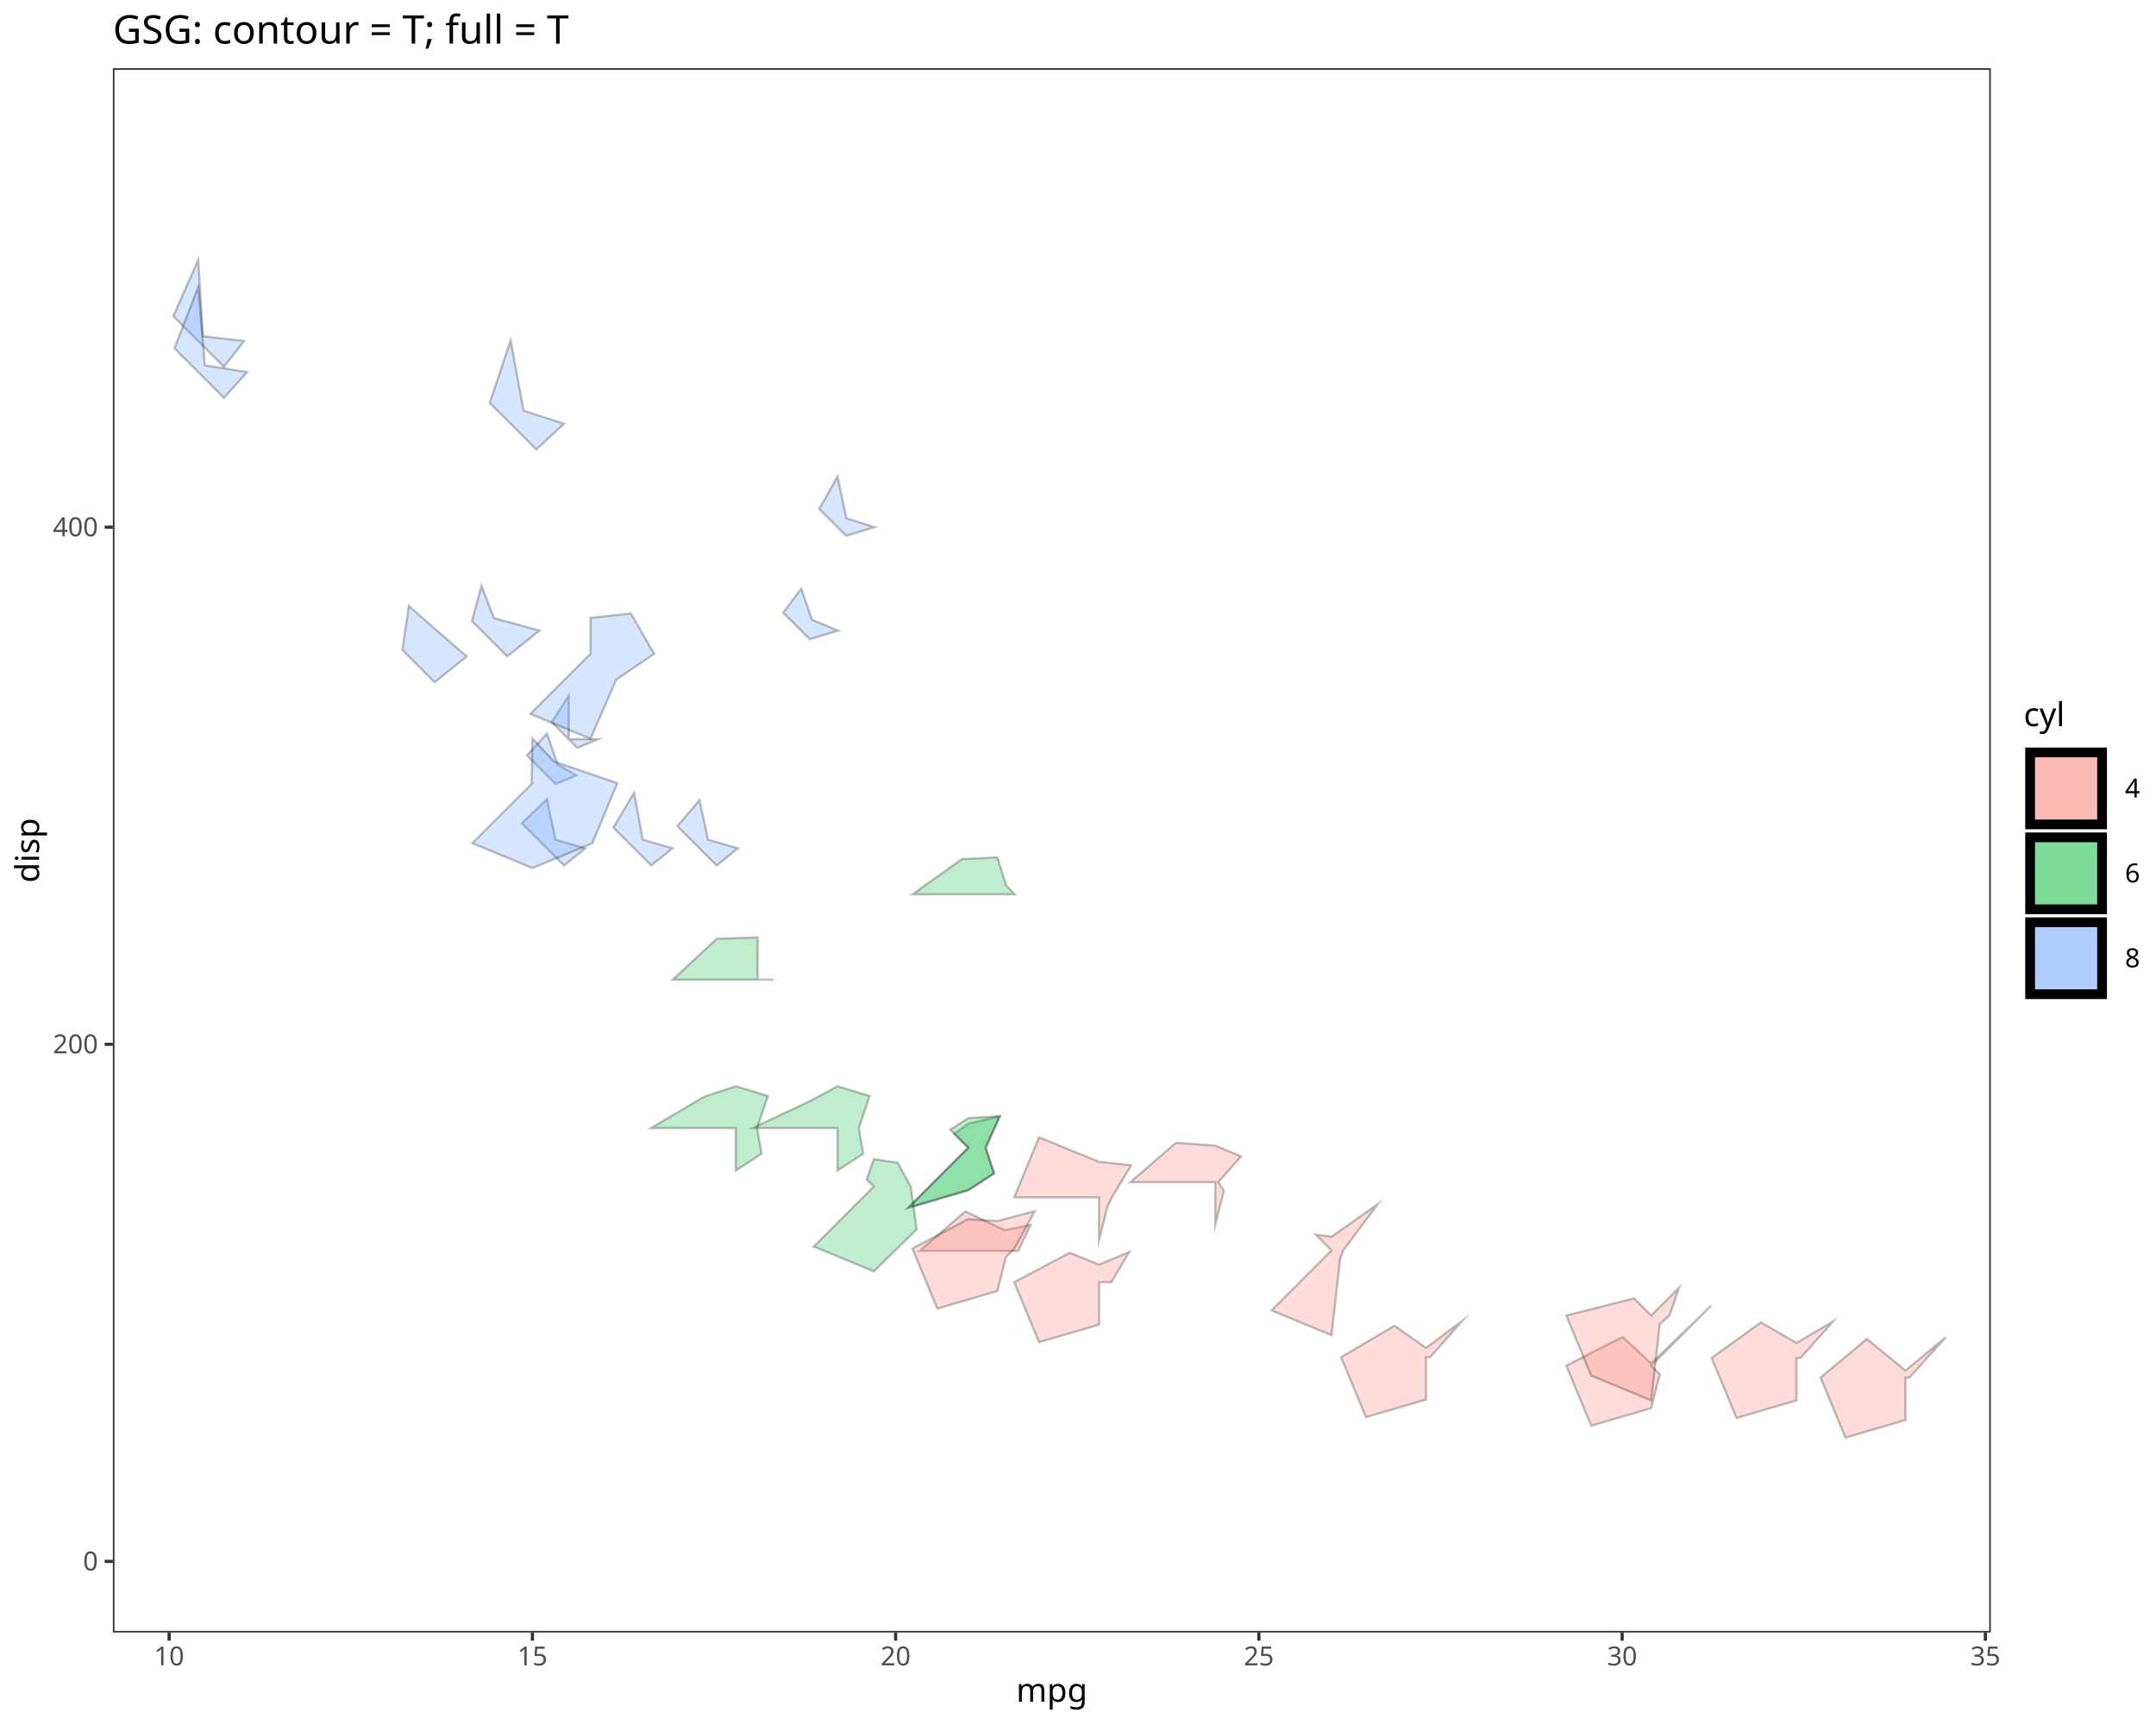
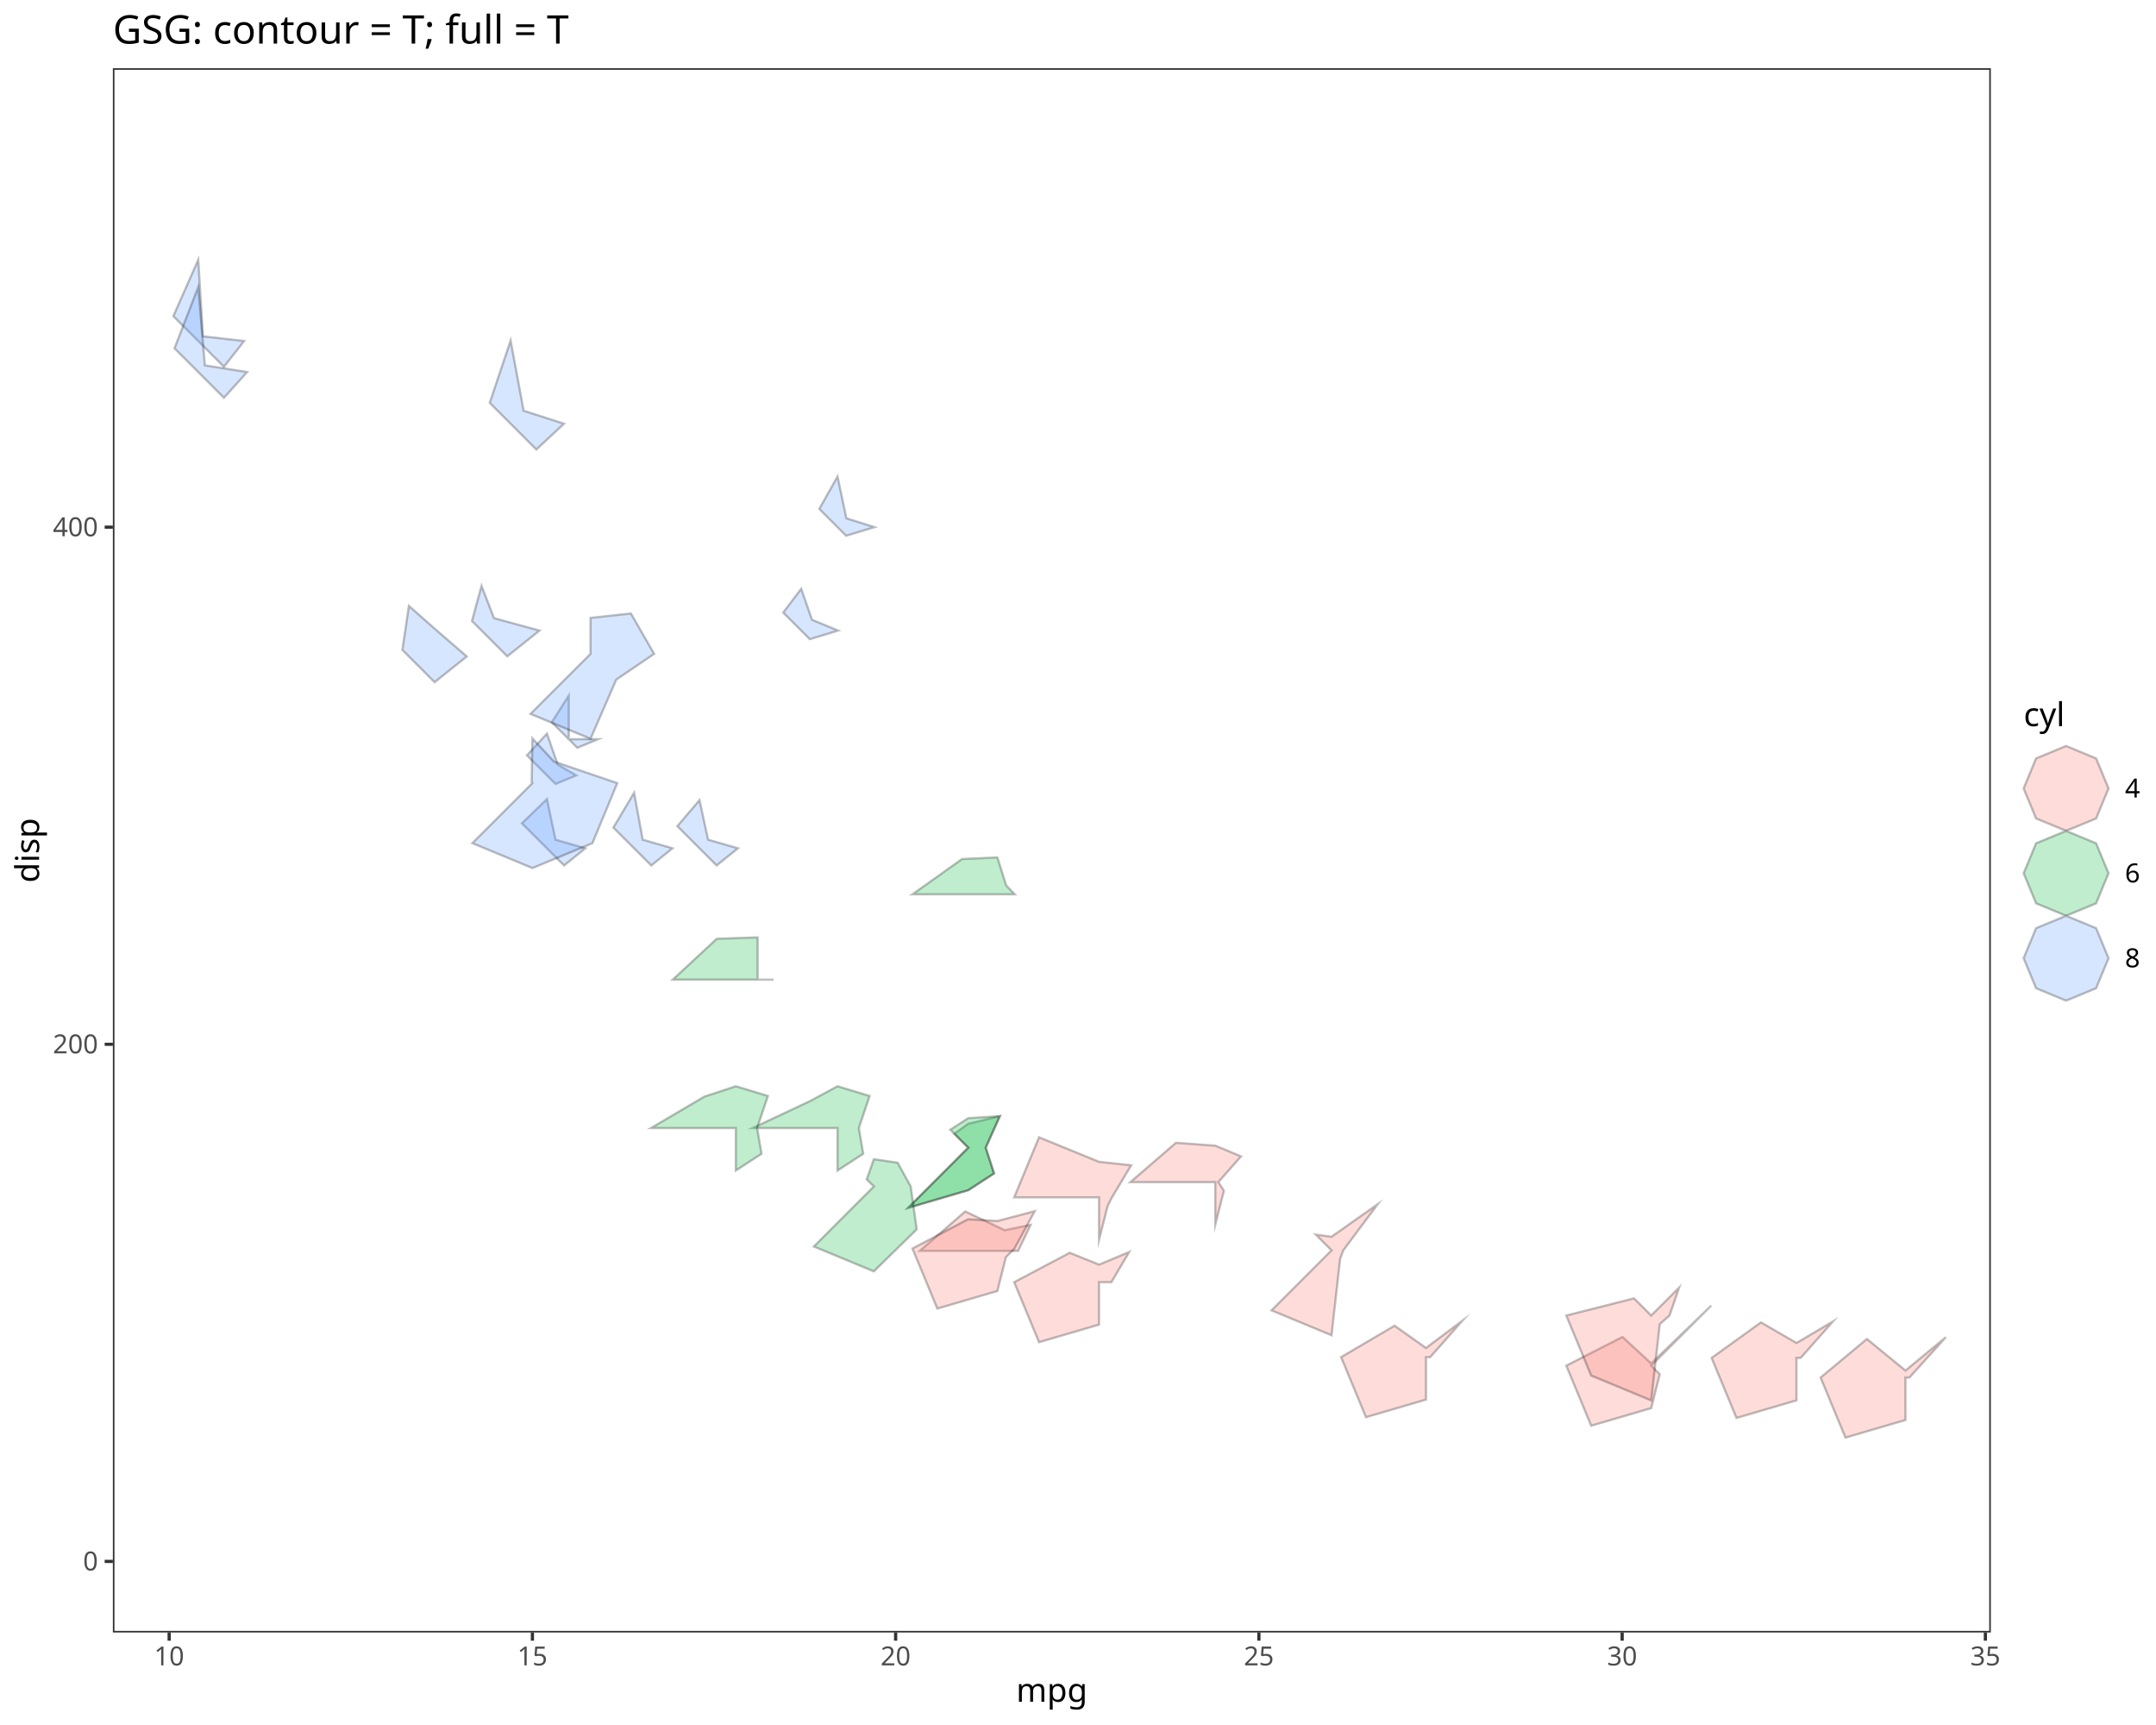
<svg xmlns="http://www.w3.org/2000/svg" class="svglite" data-engine-version="2.0" width="720.00pt" height="576.00pt" viewBox="0 0 720.00 576.00">
  <defs>
    <style type="text/css">
    .svglite line, .svglite polyline, .svglite polygon, .svglite path, .svglite rect, .svglite circle {
      fill: none;
      stroke: #000000;
      stroke-linecap: round;
      stroke-linejoin: round;
      stroke-miterlimit: 10.00;
    }
  </style>
  </defs>
  <rect width="100%" height="100%" style="stroke: none; fill: #FFFFFF;" />
  <defs>
    <clipPath id="cpMC4wMHw3MjAuMDB8MC4wMHw1NzYuMDA=">
      <rect x="0.00" y="0.00" width="720.00" height="576.00" />
    </clipPath>
  </defs>
  <g clip-path="url(#cpMC4wMHw3MjAuMDB8MC4wMHw1NzYuMDA=)">
    <rect x="0.00" y="0.00" width="720.00" height="576.00" style="stroke-width: 1.07; stroke: #FFFFFF; fill: #FFFFFF;" />
  </g>
  <defs>
    <clipPath id="cpMzcuNjl8NjY0Ljg0fDIyLjc4fDU0NS4xMQ==">
      <rect x="37.69" y="22.78" width="627.15" height="522.33" />
    </clipPath>
  </defs>
  <g clip-path="url(#cpMzcuNjl8NjY0Ljg0fDIyLjc4fDU0NS4xMQ==)">
    <rect x="37.69" y="22.78" width="627.15" height="522.33" style="stroke-width: 1.07; stroke: none; fill: #FFFFFF;" />
    <polygon points="329.17,383.23 333.89,372.70 323.36,375.21 318.69,378.56 323.36,383.23 303.32,403.28 323.36,397.41 331.95,391.82 " style="stroke-width: 0.75; stroke: #000000; stroke-opacity: 0.25; stroke-linejoin: miter; fill: #00BA38; fill-opacity: 0.25;" />
    <polygon points="329.17,383.23 333.89,372.70 323.36,373.36 317.35,377.22 323.36,383.23 303.32,403.28 323.36,397.41 331.95,391.82 " style="stroke-width: 0.75; stroke: #000000; stroke-opacity: 0.25; stroke-linejoin: miter; fill: #00BA38; fill-opacity: 0.25;" />
    <polygon points="371.14,428.13 377.10,418.06 367.03,422.28 357.23,418.32 338.69,428.13 346.99,448.17 367.03,442.30 367.03,428.13 " style="stroke-width: 0.75; stroke: #000000; stroke-opacity: 0.25; stroke-linejoin: miter; fill: #F8766D; fill-opacity: 0.25;" />
    <polygon points="338.88,298.62 336.02,295.67 333.07,286.29 321.28,286.84 304.72,298.62 333.07,298.62 333.07,298.62 333.07,298.62 " style="stroke-width: 0.75; stroke: #000000; stroke-opacity: 0.25; stroke-linejoin: miter; fill: #00BA38; fill-opacity: 0.25;" />
    <polygon points="279.88,210.56 271.17,206.96 267.56,196.60 261.55,204.55 267.56,210.56 267.56,210.56 267.56,210.56 270.43,213.43 " style="stroke-width: 0.75; stroke: #000000; stroke-opacity: 0.25; stroke-linejoin: miter; fill: #619CFF; fill-opacity: 0.25;" />
    <polygon points="258.32,327.12 253.01,327.12 253.01,313.00 239.36,313.47 224.66,327.12 253.01,327.12 253.01,327.12 253.01,327.12 " style="stroke-width: 0.75; stroke: #000000; stroke-opacity: 0.25; stroke-linejoin: miter; fill: #00BA38; fill-opacity: 0.25;" />
    <polygon points="180.15,210.56 164.97,206.41 160.81,195.65 157.62,207.37 160.81,210.56 160.81,210.56 160.81,210.56 169.40,219.15 " style="stroke-width: 0.75; stroke: #000000; stroke-opacity: 0.25; stroke-linejoin: miter; fill: #619CFF; fill-opacity: 0.25;" />
    <polygon points="406.85,394.72 414.44,386.13 405.85,382.56 392.73,381.59 377.51,394.72 405.85,394.72 405.85,408.89 408.72,397.58 " style="stroke-width: 0.75; stroke: #000000; stroke-opacity: 0.25; stroke-linejoin: miter; fill: #F8766D; fill-opacity: 0.25;" />
    <polygon points="371.34,399.81 377.75,389.10 367.03,387.95 346.99,379.77 338.69,399.81 367.03,399.81 367.03,413.98 369.90,402.67 " style="stroke-width: 0.75; stroke: #000000; stroke-opacity: 0.25; stroke-linejoin: miter; fill: #F8766D; fill-opacity: 0.25;" />
    <polygon points="286.81,376.67 290.41,365.96 279.69,362.71 270.63,367.60 251.35,376.67 279.69,376.67 279.69,390.85 288.28,385.26 " style="stroke-width: 0.75; stroke: #000000; stroke-opacity: 0.25; stroke-linejoin: miter; fill: #00BA38; fill-opacity: 0.25;" />
    <polygon points="252.84,376.67 256.44,365.96 245.73,362.71 235.23,366.17 217.38,376.67 245.73,376.67 245.73,390.85 254.32,385.26 " style="stroke-width: 0.75; stroke: #000000; stroke-opacity: 0.25; stroke-linejoin: miter; fill: #00BA38; fill-opacity: 0.25;" />
    <polygon points="224.58,283.26 214.63,280.39 211.76,264.72 204.84,276.34 211.76,283.26 211.76,283.26 211.76,283.26 217.49,288.98 " style="stroke-width: 0.75; stroke: #000000; stroke-opacity: 0.25; stroke-linejoin: miter; fill: #619CFF; fill-opacity: 0.25;" />
    <polygon points="246.42,283.26 236.46,280.39 233.60,267.19 226.20,275.86 233.60,283.26 233.60,283.26 233.60,283.26 239.32,288.98 " style="stroke-width: 0.75; stroke: #000000; stroke-opacity: 0.25; stroke-linejoin: miter; fill: #619CFF; fill-opacity: 0.25;" />
    <polygon points="195.47,283.26 185.51,280.39 182.65,266.83 174.30,274.91 182.65,283.26 182.65,283.26 182.65,283.26 188.38,288.98 " style="stroke-width: 0.75; stroke: #000000; stroke-opacity: 0.25; stroke-linejoin: miter; fill: #619CFF; fill-opacity: 0.25;" />
    <polygon points="81.52,113.87 67.77,112.30 66.20,86.78 57.89,105.56 66.20,113.87 66.20,113.87 66.20,113.87 74.79,122.46 " style="stroke-width: 0.75; stroke: #000000; stroke-opacity: 0.25; stroke-linejoin: miter; fill: #619CFF; fill-opacity: 0.25;" />
    <polygon points="82.52,124.23 68.41,122.01 66.20,95.88 58.27,116.31 66.20,124.23 66.20,124.23 66.20,124.23 74.79,132.82 " style="stroke-width: 0.75; stroke: #000000; stroke-opacity: 0.25; stroke-linejoin: miter; fill: #619CFF; fill-opacity: 0.25;" />
    <polygon points="188.35,141.49 174.86,137.15 170.52,113.72 163.55,134.53 170.52,141.49 170.52,141.49 170.52,141.49 179.11,150.08 " style="stroke-width: 0.75; stroke: #000000; stroke-opacity: 0.25; stroke-linejoin: miter; fill: #619CFF; fill-opacity: 0.25;" />
    <polygon points="601.34,453.42 612.14,441.23 599.94,448.45 588.08,441.56 571.60,453.42 579.90,473.47 599.94,467.60 599.94,453.42 " style="stroke-width: 0.75; stroke: #000000; stroke-opacity: 0.25; stroke-linejoin: miter; fill: #F8766D; fill-opacity: 0.25;" />
    <polygon points="551.42,456.01 571.46,435.97 551.42,455.28 541.83,446.42 523.07,456.01 531.38,476.06 551.42,470.19 554.28,458.88 " style="stroke-width: 0.75; stroke: #000000; stroke-opacity: 0.25; stroke-linejoin: miter; fill: #F8766D; fill-opacity: 0.25;" />
    <polygon points="637.64,459.99 649.82,446.50 636.33,457.65 623.45,447.10 607.99,459.99 616.29,480.03 636.33,474.16 636.33,459.99 " style="stroke-width: 0.75; stroke: #000000; stroke-opacity: 0.25; stroke-linejoin: miter; fill: #F8766D; fill-opacity: 0.25;" />
    <polygon points="340.00,417.68 344.18,409.00 335.49,410.78 322.35,404.53 307.15,417.68 335.49,417.68 335.49,417.68 335.49,417.68 " style="stroke-width: 0.75; stroke: #000000; stroke-opacity: 0.25; stroke-linejoin: miter; fill: #F8766D; fill-opacity: 0.25;" />
    <polygon points="199.74,246.82 189.93,246.82 189.93,232.28 184.27,241.17 189.93,246.82 189.93,246.82 189.93,246.82 192.79,249.69 " style="stroke-width: 0.75; stroke: #000000; stroke-opacity: 0.25; stroke-linejoin: miter; fill: #619CFF; fill-opacity: 0.25;" />
    <polygon points="192.47,258.91 186.25,255.31 182.65,244.98 175.97,252.23 182.65,258.91 182.65,258.91 182.65,258.91 185.51,261.77 " style="stroke-width: 0.75; stroke: #000000; stroke-opacity: 0.25; stroke-linejoin: miter; fill: #619CFF; fill-opacity: 0.25;" />
    <polygon points="155.88,219.20 145.51,210.24 136.55,202.33 134.38,217.03 136.55,219.20 136.55,219.20 136.55,219.20 145.14,227.79 " style="stroke-width: 0.75; stroke: #000000; stroke-opacity: 0.25; stroke-linejoin: miter; fill: #619CFF; fill-opacity: 0.25;" />
    <polygon points="292.01,176.03 282.65,173.07 279.69,159.13 273.61,169.94 279.69,176.03 279.69,176.03 279.69,176.03 282.56,178.89 " style="stroke-width: 0.75; stroke: #000000; stroke-opacity: 0.25; stroke-linejoin: miter; fill: #619CFF; fill-opacity: 0.25;" />
    <polygon points="477.61,453.17 488.40,440.97 476.21,450.11 465.71,442.67 447.86,453.17 456.17,473.21 476.21,467.34 476.21,453.17 " style="stroke-width: 0.75; stroke: #000000; stroke-opacity: 0.25; stroke-linejoin: miter; fill: #F8766D; fill-opacity: 0.25;" />
    <polygon points="448.58,417.51 460.10,402.08 444.67,412.96 439.42,412.26 444.67,417.51 424.63,437.55 444.67,445.86 447.53,420.37 " style="stroke-width: 0.75; stroke: #000000; stroke-opacity: 0.25; stroke-linejoin: miter; fill: #F8766D; fill-opacity: 0.25;" />
    <polygon points="557.53,439.27 560.75,429.94 551.42,439.27 545.69,433.54 523.07,439.27 531.38,459.31 551.42,467.61 554.28,442.13 " style="stroke-width: 0.75; stroke: #000000; stroke-opacity: 0.25; stroke-linejoin: miter; fill: #F8766D; fill-opacity: 0.25;" />
    <polygon points="218.44,218.33 210.69,204.85 197.21,206.32 197.21,218.33 197.21,218.33 177.16,238.38 197.21,246.68 205.80,226.92 " style="stroke-width: 0.75; stroke: #000000; stroke-opacity: 0.25; stroke-linejoin: miter; fill: #619CFF; fill-opacity: 0.25;" />
    <polygon points="304.14,396.18 299.77,388.24 291.82,387.07 289.44,393.80 291.82,396.18 271.78,416.23 291.82,424.53 306.14,410.50 " style="stroke-width: 0.75; stroke: #000000; stroke-opacity: 0.25; stroke-linejoin: miter; fill: #00BA38; fill-opacity: 0.25;" />
    <polygon points="206.14,261.50 185.00,254.30 177.80,246.59 177.56,261.26 177.80,261.50 157.75,281.54 177.80,289.85 197.84,281.54 " style="stroke-width: 0.75; stroke: #000000; stroke-opacity: 0.25; stroke-linejoin: miter; fill: #619CFF; fill-opacity: 0.25;" />
    <polygon points="338.78,416.90 345.54,404.43 333.07,407.72 323.29,407.12 304.72,416.90 313.02,436.95 333.07,431.08 335.93,419.77 " style="stroke-width: 0.75; stroke: #000000; stroke-opacity: 0.25; stroke-linejoin: miter; fill: #F8766D; fill-opacity: 0.25;" />
    <rect x="37.69" y="22.78" width="627.15" height="522.33" style="stroke-width: 1.07; stroke: #333333;" />
  </g>
  <g clip-path="url(#cpMC4wMHw3MjAuMDB8MC4wMHw1NzYuMDA=)">
    <text x="32.76" y="524.40" text-anchor="end" style="font-size: 8.80px; fill: #4D4D4D; font-family: sans;" textLength="4.89px" lengthAdjust="spacingAndGlyphs">0</text>
    <text x="32.76" y="351.73" text-anchor="end" style="font-size: 8.80px; fill: #4D4D4D; font-family: sans;" textLength="14.68px" lengthAdjust="spacingAndGlyphs">200</text>
    <text x="32.76" y="179.06" text-anchor="end" style="font-size: 8.80px; fill: #4D4D4D; font-family: sans;" textLength="14.68px" lengthAdjust="spacingAndGlyphs">400</text>
    <polyline points="34.95,521.37 37.69,521.37 " style="stroke-width: 1.07; stroke: #333333; stroke-linecap: butt;" />
    <polyline points="34.95,348.70 37.69,348.70 " style="stroke-width: 1.07; stroke: #333333; stroke-linecap: butt;" />
    <polyline points="34.95,176.03 37.69,176.03 " style="stroke-width: 1.07; stroke: #333333; stroke-linecap: butt;" />
    <polyline points="56.49,547.85 56.49,545.11 " style="stroke-width: 1.07; stroke: #333333; stroke-linecap: butt;" />
    <polyline points="177.80,547.85 177.80,545.11 " style="stroke-width: 1.07; stroke: #333333; stroke-linecap: butt;" />
    <polyline points="299.10,547.85 299.10,545.11 " style="stroke-width: 1.07; stroke: #333333; stroke-linecap: butt;" />
    <polyline points="420.41,547.85 420.41,545.11 " style="stroke-width: 1.07; stroke: #333333; stroke-linecap: butt;" />
    <polyline points="541.72,547.85 541.72,545.11 " style="stroke-width: 1.07; stroke: #333333; stroke-linecap: butt;" />
    <polyline points="663.02,547.85 663.02,545.11 " style="stroke-width: 1.07; stroke: #333333; stroke-linecap: butt;" />
    <text x="56.49" y="556.10" text-anchor="middle" style="font-size: 8.80px; fill: #4D4D4D; font-family: sans;" textLength="9.79px" lengthAdjust="spacingAndGlyphs">10</text>
    <text x="177.80" y="556.10" text-anchor="middle" style="font-size: 8.80px; fill: #4D4D4D; font-family: sans;" textLength="9.79px" lengthAdjust="spacingAndGlyphs">15</text>
    <text x="299.10" y="556.10" text-anchor="middle" style="font-size: 8.80px; fill: #4D4D4D; font-family: sans;" textLength="9.79px" lengthAdjust="spacingAndGlyphs">20</text>
    <text x="420.41" y="556.10" text-anchor="middle" style="font-size: 8.80px; fill: #4D4D4D; font-family: sans;" textLength="9.79px" lengthAdjust="spacingAndGlyphs">25</text>
    <text x="541.72" y="556.10" text-anchor="middle" style="font-size: 8.80px; fill: #4D4D4D; font-family: sans;" textLength="9.79px" lengthAdjust="spacingAndGlyphs">30</text>
    <text x="663.02" y="556.10" text-anchor="middle" style="font-size: 8.80px; fill: #4D4D4D; font-family: sans;" textLength="9.79px" lengthAdjust="spacingAndGlyphs">35</text>
    <text x="351.26" y="568.24" text-anchor="middle" style="font-size: 11.00px; font-family: sans;" textLength="21.40px" lengthAdjust="spacingAndGlyphs">mpg</text>
    <text transform="translate(13.05,283.95) rotate(-90)" text-anchor="middle" style="font-size: 11.00px; font-family: sans;" textLength="20.18px" lengthAdjust="spacingAndGlyphs">disp</text>
    <rect x="675.80" y="233.76" width="38.72" height="100.37" style="stroke-width: 1.07; stroke: none; fill: #FFFFFF;" />
    <text x="675.80" y="242.47" style="font-size: 11.00px; font-family: sans;" textLength="13.45px" lengthAdjust="spacingAndGlyphs">cyl</text>
    <rect x="675.80" y="249.09" width="28.35" height="28.35" style="stroke-width: 1.07; stroke: none; fill: #FFFFFF;" />
-     <rect x="677.96" y="251.25" width="24.03" height="24.03" style="stroke-width: 3.25; stroke-linecap: square; stroke-linejoin: miter; fill: #F8766D; fill-opacity: 0.50;" />
+     <polygon points="704.15,263.27 700.00,253.25 689.97,249.09 679.95,253.25 675.80,263.27 679.95,273.29 689.97,277.44 700.00,273.29 " style="stroke-width: 0.75; stroke: #000000; stroke-opacity: 0.25; stroke-linejoin: miter; fill: #F8766D; fill-opacity: 0.25;" />
    <rect x="675.80" y="277.44" width="28.35" height="28.35" style="stroke-width: 1.07; stroke: none; fill: #FFFFFF;" />
-     <rect x="677.96" y="279.60" width="24.03" height="24.03" style="stroke-width: 3.25; stroke-linecap: square; stroke-linejoin: miter; fill: #00BA38; fill-opacity: 0.50;" />
+     <polygon points="704.15,291.61 700.00,281.59 689.97,277.44 679.95,281.59 675.80,291.61 679.95,301.64 689.97,305.79 700.00,301.64 " style="stroke-width: 0.75; stroke: #000000; stroke-opacity: 0.25; stroke-linejoin: miter; fill: #00BA38; fill-opacity: 0.25;" />
    <rect x="675.80" y="305.79" width="28.35" height="28.35" style="stroke-width: 1.07; stroke: none; fill: #FFFFFF;" />
-     <rect x="677.96" y="307.95" width="24.03" height="24.03" style="stroke-width: 3.25; stroke-linecap: square; stroke-linejoin: miter; fill: #619CFF; fill-opacity: 0.50;" />
+     <polygon points="704.15,319.96 700.00,309.94 689.97,305.79 679.95,309.94 675.80,319.96 679.95,329.98 689.97,334.13 700.00,329.98 " style="stroke-width: 0.75; stroke: #000000; stroke-opacity: 0.25; stroke-linejoin: miter; fill: #619CFF; fill-opacity: 0.25;" />
    <text x="709.63" y="266.30" style="font-size: 8.80px; font-family: sans;" textLength="4.89px" lengthAdjust="spacingAndGlyphs">4</text>
    <text x="709.63" y="294.64" style="font-size: 8.80px; font-family: sans;" textLength="4.89px" lengthAdjust="spacingAndGlyphs">6</text>
    <text x="709.63" y="322.99" style="font-size: 8.80px; font-family: sans;" textLength="4.89px" lengthAdjust="spacingAndGlyphs">8</text>
    <text x="37.69" y="14.56" style="font-size: 13.20px; font-family: sans;" textLength="151.15px" lengthAdjust="spacingAndGlyphs">GSG: contour = T; full = T</text>
  </g>
</svg>
